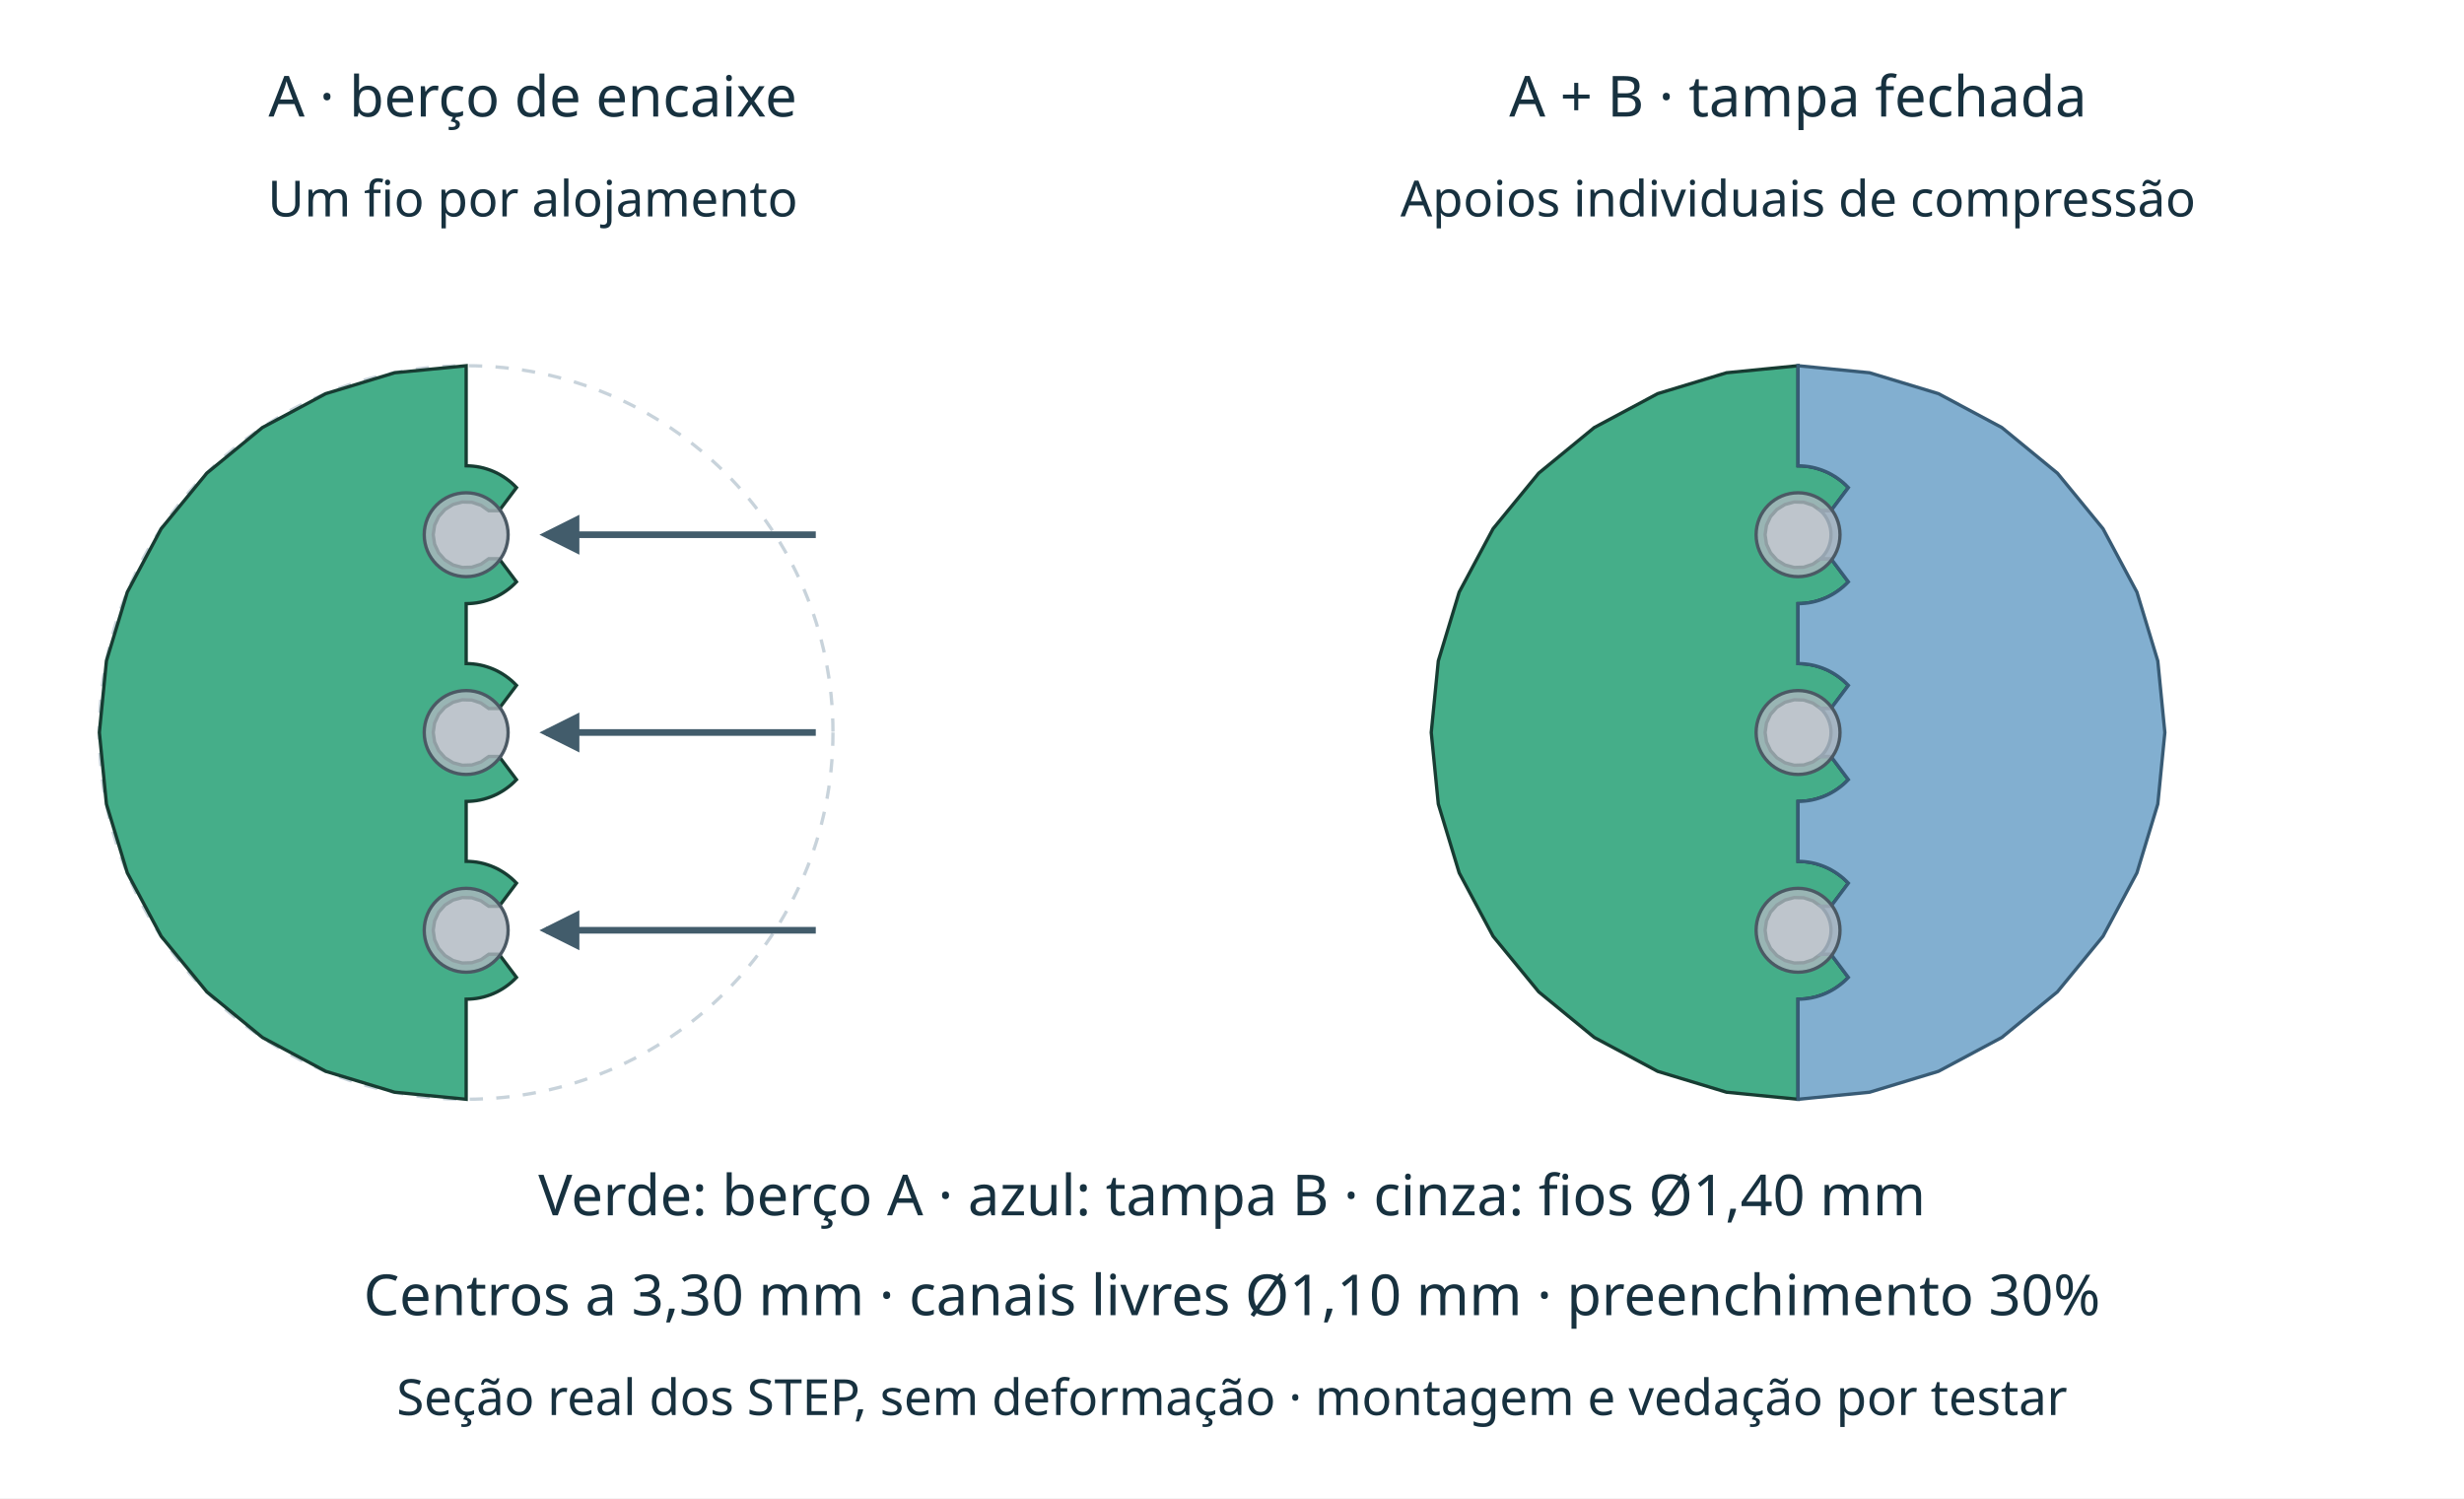
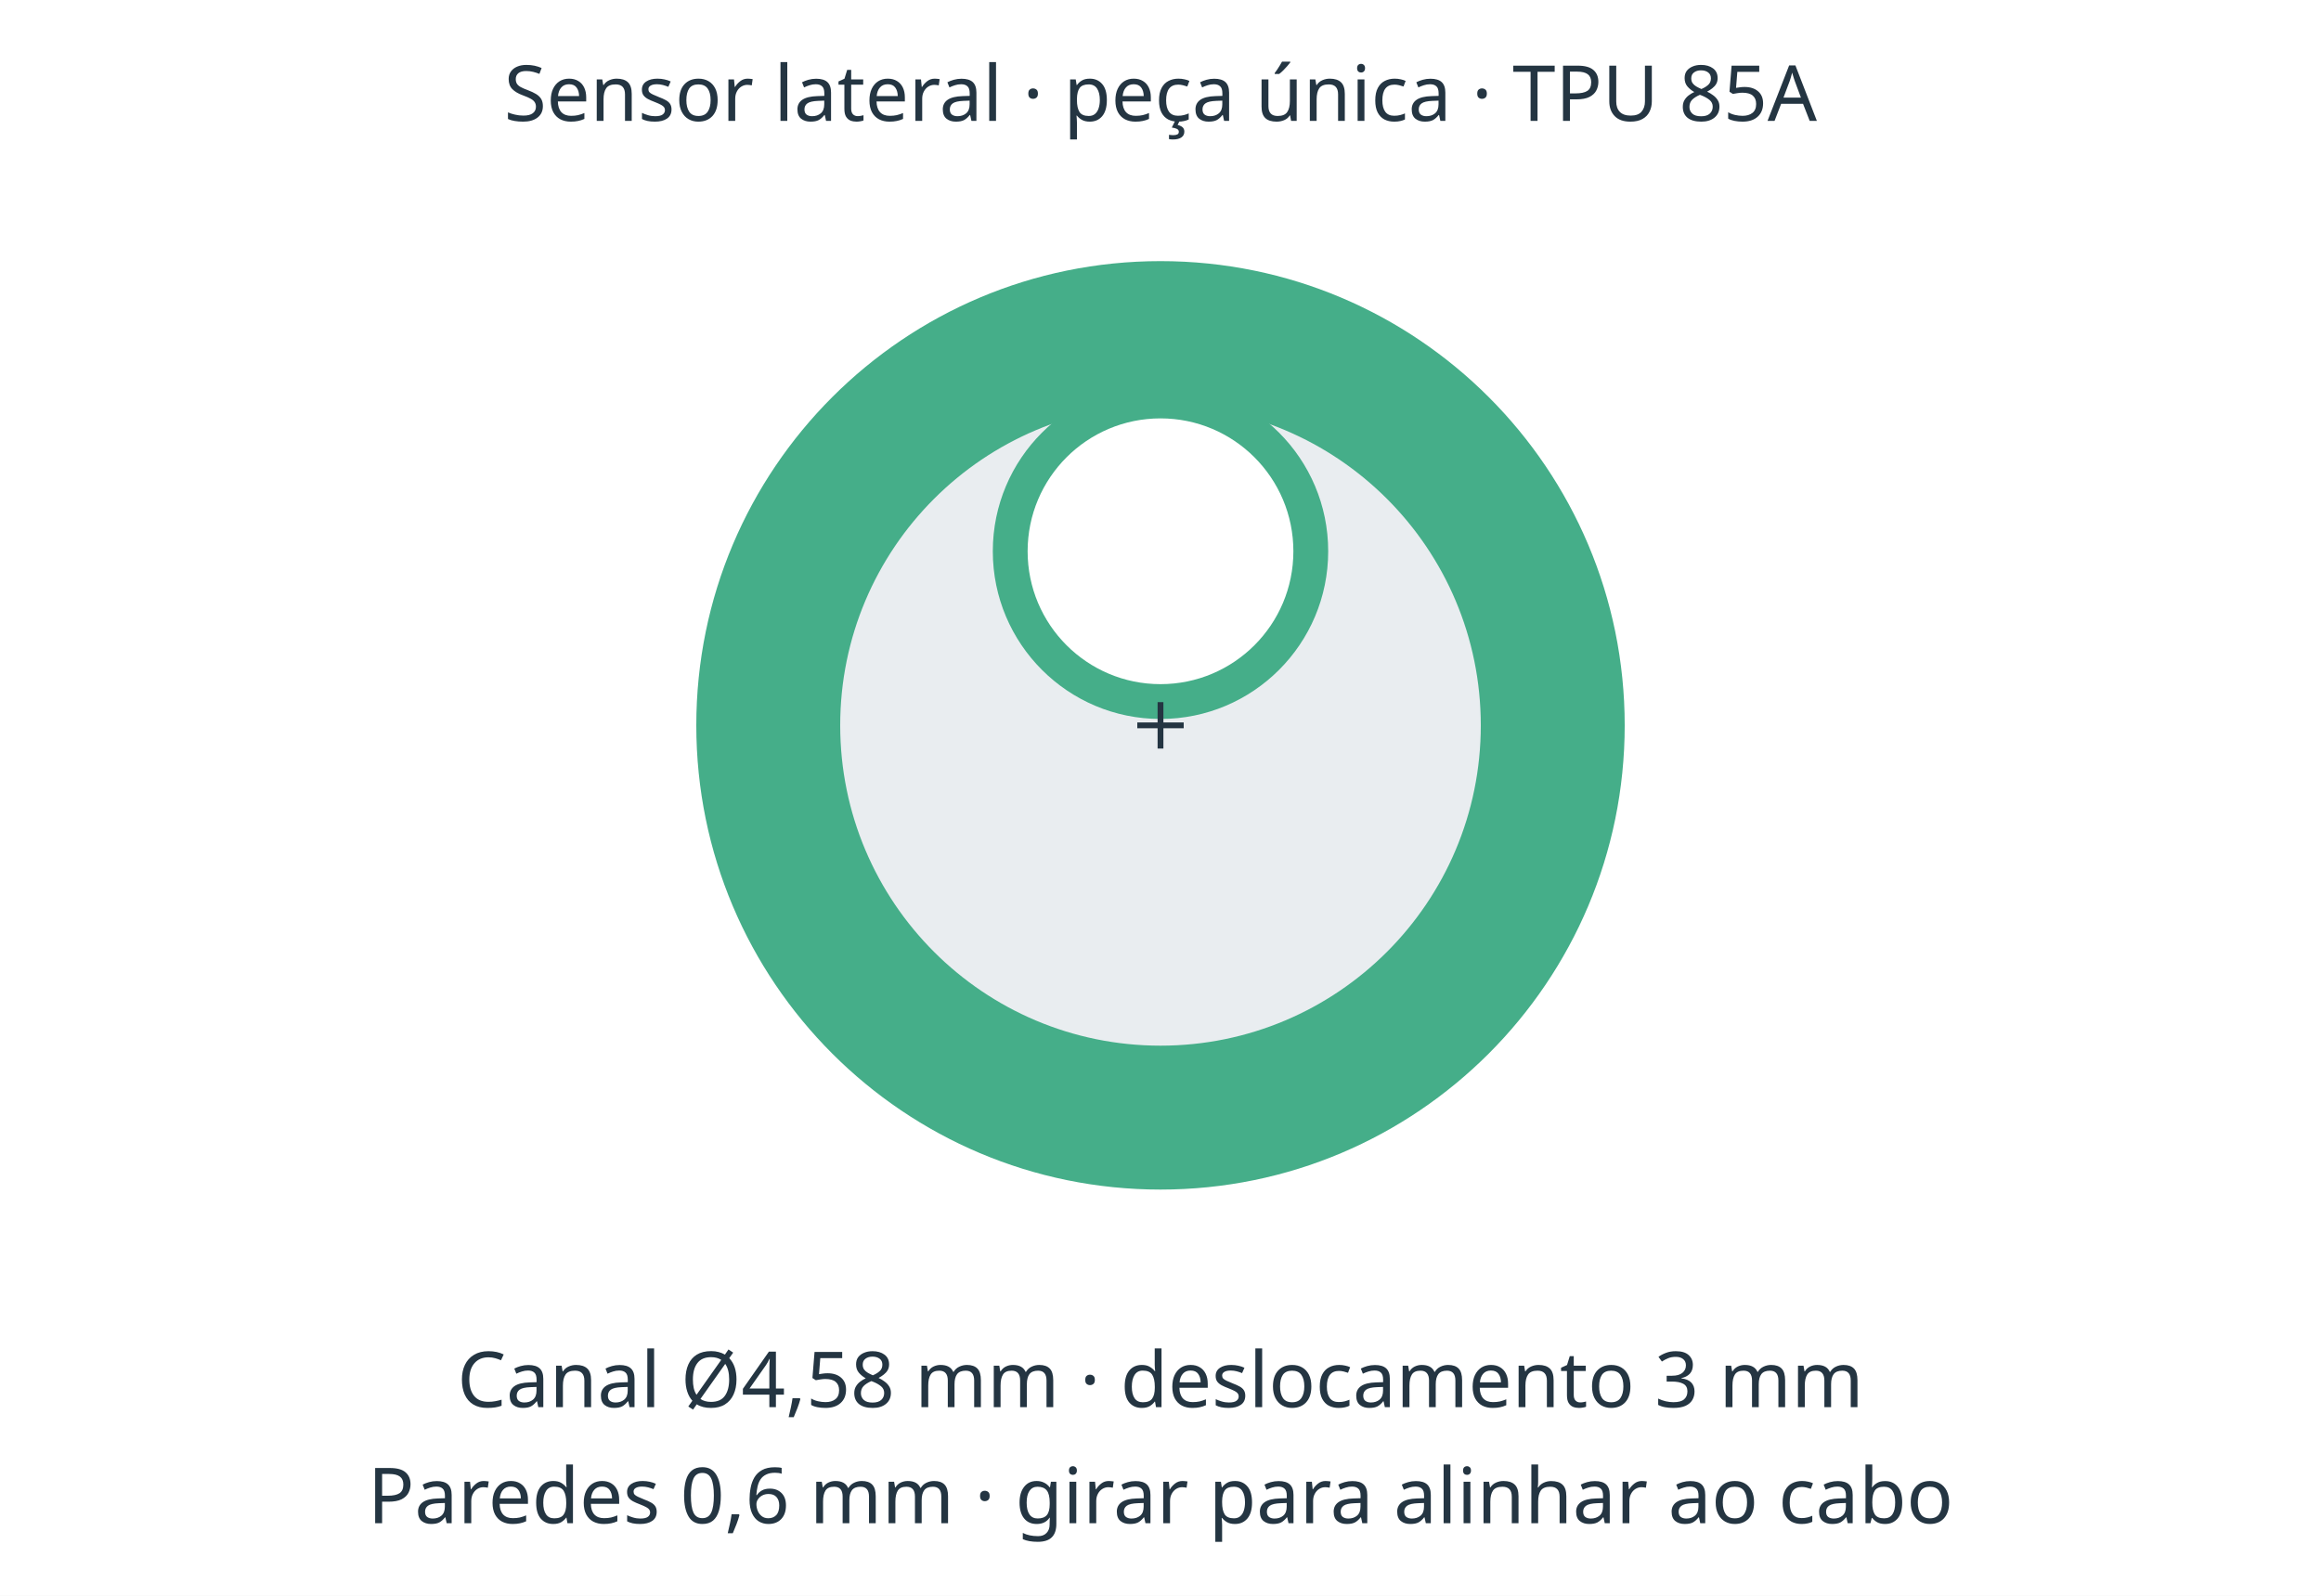
- <svg xmlns="http://www.w3.org/2000/svg" viewBox="0 0 740 450" width="740" height="450" style="width:100%;max-width:800px;height:auto" role="img" aria-label="Berço A com três labios de retencao e tampa B que comprime cada fio">
-   <rect width="740" height="450" fill="white" />
-   <defs>
-     <marker id="wire-arrow" markerWidth="6" markerHeight="6" refX="5" refY="3" orient="auto">
-       <path d="M0,0 L6,3 L0,6" fill="#425c6b" />
-     </marker>
-   </defs>
-   <g font-family="sans-serif" font-size="17" fill="#17313f" text-anchor="middle">
-     <text x="160" y="35">A · berço de encaixe</text>
-     <text x="540" y="35">A + B · tampa fechada</text>
-     <text x="160" y="65" font-size="15">Um fio por alojamento</text>
-     <text x="540" y="65" font-size="15">Apoios individuais de compressão</text>
-     <circle cx="140" cy="220" r="110.16" fill="none" stroke="#c8d3db" stroke-dasharray="4 4" />
-     <path d="M140.00,139.90 L140.00,109.84 L118.51,111.96 L97.84,118.23 L78.80,128.41 L62.11,142.11 L48.41,158.80 L38.23,177.84 L31.96,198.51 L29.84,220.00 L31.96,241.49 L38.23,262.16 L48.41,281.20 L62.11,297.89 L78.80,311.59 L97.84,321.77 L118.51,328.04 L140.00,330.16 L140.00,300.10 L141.06,300.07 L142.11,299.99 L143.16,299.86 L144.21,299.67 L145.24,299.43 L146.25,299.13 L147.25,298.79 L148.24,298.39 L149.20,297.95 L150.13,297.45 L151.04,296.91 L151.92,296.32 L152.77,295.69 L153.59,295.02 L154.37,294.30 L155.11,293.55 L149.90,286.60 L146.79,286.60 L144.44,288.25 L141.72,289.15 L138.85,289.23 L136.08,288.49 L133.64,286.98 L131.73,284.84 L130.52,282.24 L130.10,279.40 L130.52,276.56 L131.73,273.96 L133.64,271.82 L136.08,270.31 L138.85,269.57 L141.72,269.65 L144.44,270.55 L146.79,272.20 L149.90,272.20 L155.11,265.25 L154.37,264.50 L153.59,263.78 L152.77,263.11 L151.92,262.48 L151.04,261.89 L150.13,261.35 L149.20,260.85 L148.24,260.41 L147.25,260.01 L146.25,259.67 L145.24,259.37 L144.21,259.13 L143.16,258.94 L142.11,258.81 L141.06,258.73 L140.00,258.70 L140.00,240.70 L141.06,240.67 L142.11,240.59 L143.16,240.46 L144.21,240.27 L145.24,240.03 L146.25,239.73 L147.25,239.39 L148.24,238.99 L149.20,238.55 L150.13,238.05 L151.04,237.51 L151.92,236.92 L152.77,236.29 L153.59,235.62 L154.37,234.90 L155.11,234.15 L149.90,227.20 L146.79,227.20 L144.44,228.85 L141.72,229.75 L138.85,229.83 L136.08,229.09 L133.64,227.58 L131.73,225.44 L130.52,222.84 L130.10,220.00 L130.52,217.16 L131.73,214.56 L133.64,212.42 L136.08,210.91 L138.85,210.17 L141.72,210.25 L144.44,211.15 L146.79,212.80 L149.90,212.80 L155.11,205.85 L154.37,205.10 L153.59,204.38 L152.77,203.71 L151.92,203.08 L151.04,202.49 L150.13,201.95 L149.20,201.45 L148.24,201.01 L147.25,200.61 L146.25,200.27 L145.24,199.97 L144.21,199.73 L143.16,199.54 L142.11,199.41 L141.06,199.33 L140.00,199.30 L140.00,181.30 L141.06,181.27 L142.11,181.19 L143.16,181.06 L144.21,180.87 L145.24,180.63 L146.25,180.33 L147.25,179.99 L148.24,179.59 L149.20,179.15 L150.13,178.65 L151.04,178.11 L151.92,177.52 L152.77,176.89 L153.59,176.22 L154.37,175.50 L155.11,174.75 L149.90,167.80 L146.79,167.80 L144.44,169.45 L141.72,170.35 L138.85,170.43 L136.08,169.69 L133.64,168.18 L131.73,166.04 L130.52,163.44 L130.10,160.60 L130.52,157.76 L131.73,155.16 L133.64,153.02 L136.08,151.51 L138.85,150.77 L141.72,150.85 L144.44,151.75 L146.79,153.40 L149.90,153.40 L155.11,146.45 L154.37,145.70 L153.59,144.98 L152.77,144.31 L151.92,143.68 L151.04,143.09 L150.13,142.55 L149.20,142.05 L148.24,141.61 L147.25,141.21 L146.25,140.87 L145.24,140.57 L144.21,140.33 L143.16,140.14 L142.11,140.01 L141.06,139.93 Z" fill="#45ae89" fill-rule="evenodd" stroke="#173c32" />
-     <path d="M540.00,139.90 L540.00,109.84 L518.51,111.96 L497.84,118.23 L478.80,128.41 L462.11,142.11 L448.41,158.80 L438.23,177.84 L431.96,198.51 L429.84,220.00 L431.96,241.49 L438.23,262.16 L448.41,281.20 L462.11,297.89 L478.80,311.59 L497.84,321.77 L518.51,328.04 L540.00,330.16 L540.00,300.10 L541.06,300.07 L542.11,299.99 L543.16,299.86 L544.21,299.67 L545.24,299.43 L546.25,299.13 L547.25,298.79 L548.24,298.39 L549.20,297.95 L550.13,297.45 L551.04,296.91 L551.92,296.32 L552.77,295.69 L553.59,295.02 L554.37,294.30 L555.11,293.55 L549.90,286.60 L546.79,286.60 L544.44,288.25 L541.72,289.15 L538.85,289.23 L536.08,288.49 L533.64,286.98 L531.73,284.84 L530.52,282.24 L530.10,279.40 L530.52,276.56 L531.73,273.96 L533.64,271.82 L536.08,270.31 L538.85,269.57 L541.72,269.65 L544.44,270.55 L546.79,272.20 L549.90,272.20 L555.11,265.25 L554.37,264.50 L553.59,263.78 L552.77,263.11 L551.92,262.48 L551.04,261.89 L550.13,261.35 L549.20,260.85 L548.24,260.41 L547.25,260.01 L546.25,259.67 L545.24,259.37 L544.21,259.13 L543.16,258.94 L542.11,258.81 L541.06,258.73 L540.00,258.70 L540.00,240.70 L541.06,240.67 L542.11,240.59 L543.16,240.46 L544.21,240.27 L545.24,240.03 L546.25,239.73 L547.25,239.39 L548.24,238.99 L549.20,238.55 L550.13,238.05 L551.04,237.51 L551.92,236.92 L552.77,236.29 L553.59,235.62 L554.37,234.90 L555.11,234.15 L549.90,227.20 L546.79,227.20 L544.44,228.85 L541.72,229.75 L538.85,229.83 L536.08,229.09 L533.64,227.58 L531.73,225.44 L530.52,222.84 L530.10,220.00 L530.52,217.16 L531.73,214.56 L533.64,212.42 L536.08,210.91 L538.85,210.17 L541.72,210.25 L544.44,211.15 L546.79,212.80 L549.90,212.80 L555.11,205.85 L554.37,205.10 L553.59,204.38 L552.77,203.71 L551.92,203.08 L551.04,202.49 L550.13,201.95 L549.20,201.45 L548.24,201.01 L547.25,200.61 L546.25,200.27 L545.24,199.97 L544.21,199.73 L543.16,199.54 L542.11,199.41 L541.06,199.33 L540.00,199.30 L540.00,181.30 L541.06,181.27 L542.11,181.19 L543.16,181.06 L544.21,180.87 L545.24,180.63 L546.25,180.33 L547.25,179.99 L548.24,179.59 L549.20,179.15 L550.13,178.65 L551.04,178.11 L551.92,177.52 L552.77,176.89 L553.59,176.22 L554.37,175.50 L555.11,174.75 L549.90,167.80 L546.79,167.80 L544.44,169.45 L541.72,170.35 L538.85,170.43 L536.08,169.69 L533.64,168.18 L531.73,166.04 L530.52,163.44 L530.10,160.60 L530.52,157.76 L531.73,155.16 L533.64,153.02 L536.08,151.51 L538.85,150.77 L541.72,150.85 L544.44,151.75 L546.79,153.40 L549.90,153.40 L555.11,146.45 L554.37,145.70 L553.59,144.98 L552.77,144.31 L551.92,143.68 L551.04,143.09 L550.13,142.55 L549.20,142.05 L548.24,141.61 L547.25,141.21 L546.25,140.87 L545.24,140.57 L544.21,140.33 L543.16,140.14 L542.11,140.01 L541.06,139.93 Z" fill="#45ae89" fill-rule="evenodd" stroke="#173c32" />
-     <path d="M540.00,330.16 L561.49,328.04 L582.16,321.77 L601.20,311.59 L617.89,297.89 L631.59,281.20 L641.77,262.16 L648.04,241.49 L650.16,220.00 L648.04,198.51 L641.77,177.84 L631.59,158.80 L617.89,142.11 L601.20,128.41 L582.16,118.23 L561.49,111.96 L540.00,109.84 L540.00,139.90 L541.06,139.93 L542.11,140.01 L543.16,140.14 L544.21,140.33 L545.24,140.57 L546.25,140.87 L547.25,141.21 L548.24,141.61 L549.20,142.05 L550.13,142.55 L551.04,143.09 L551.92,143.68 L552.77,144.31 L553.59,144.98 L554.37,145.70 L555.11,146.45 L549.90,153.40 L546.79,153.40 L547.49,154.13 L548.11,154.92 L548.65,155.78 L549.09,156.68 L549.44,157.62 L549.70,158.60 L549.85,159.59 L549.90,160.60 L549.85,161.61 L549.70,162.60 L549.44,163.58 L549.09,164.52 L548.65,165.42 L548.11,166.28 L547.49,167.07 L546.79,167.80 L549.90,167.80 L555.11,174.75 L554.37,175.50 L553.59,176.22 L552.77,176.89 L551.92,177.52 L551.04,178.11 L550.13,178.65 L549.20,179.15 L548.24,179.59 L547.25,179.99 L546.25,180.33 L545.24,180.63 L544.21,180.87 L543.16,181.06 L542.11,181.19 L541.06,181.27 L540.00,181.30 L540.00,199.30 L541.06,199.33 L542.11,199.41 L543.16,199.54 L544.21,199.73 L545.24,199.97 L546.25,200.27 L547.25,200.61 L548.24,201.01 L549.20,201.45 L550.13,201.95 L551.04,202.49 L551.92,203.08 L552.77,203.71 L553.59,204.38 L554.37,205.10 L555.11,205.85 L549.90,212.80 L546.79,212.80 L547.49,213.53 L548.11,214.32 L548.65,215.18 L549.09,216.08 L549.44,217.02 L549.70,218.00 L549.85,218.99 L549.90,220.00 L549.85,221.01 L549.70,222.00 L549.44,222.98 L549.09,223.92 L548.65,224.82 L548.11,225.68 L547.49,226.47 L546.79,227.20 L549.90,227.20 L555.11,234.15 L554.37,234.90 L553.59,235.62 L552.77,236.29 L551.92,236.92 L551.04,237.51 L550.13,238.05 L549.20,238.55 L548.24,238.99 L547.25,239.39 L546.25,239.73 L545.24,240.03 L544.21,240.27 L543.16,240.46 L542.11,240.59 L541.06,240.67 L540.00,240.70 L540.00,258.70 L541.06,258.73 L542.11,258.81 L543.16,258.94 L544.21,259.13 L545.24,259.37 L546.25,259.67 L547.25,260.01 L548.24,260.41 L549.20,260.85 L550.13,261.35 L551.04,261.89 L551.92,262.48 L552.77,263.11 L553.59,263.78 L554.37,264.50 L555.11,265.25 L549.90,272.20 L546.79,272.20 L547.49,272.93 L548.11,273.72 L548.65,274.58 L549.09,275.48 L549.44,276.42 L549.70,277.40 L549.85,278.39 L549.90,279.40 L549.85,280.41 L549.70,281.40 L549.44,282.38 L549.09,283.32 L548.65,284.22 L548.11,285.08 L547.49,285.87 L546.79,286.60 L549.90,286.60 L555.11,293.55 L554.37,294.30 L553.59,295.02 L552.77,295.69 L551.92,296.32 L551.04,296.91 L550.13,297.45 L549.20,297.95 L548.24,298.39 L547.25,298.79 L546.25,299.13 L545.24,299.43 L544.21,299.67 L543.16,299.86 L542.11,299.99 L541.06,300.07 L540.00,300.10 Z" fill="#82afd0" fill-rule="evenodd" stroke="#385b75" />
-     <circle cx="140" cy="279.4" r="12.6" fill="#aeb7bf" fill-opacity=".8" stroke="#4b5964" />
-     <circle cx="140" cy="220.0" r="12.6" fill="#aeb7bf" fill-opacity=".8" stroke="#4b5964" />
-     <circle cx="140" cy="160.6" r="12.6" fill="#aeb7bf" fill-opacity=".8" stroke="#4b5964" />
-     <circle cx="540" cy="279.4" r="12.6" fill="#aeb7bf" fill-opacity=".8" stroke="#4b5964" />
-     <circle cx="540" cy="220.0" r="12.6" fill="#aeb7bf" fill-opacity=".8" stroke="#4b5964" />
-     <circle cx="540" cy="160.6" r="12.6" fill="#aeb7bf" fill-opacity=".8" stroke="#4b5964" />
-     <path d="M245,279.4 H164" stroke="#425c6b" stroke-width="2" marker-end="url(#wire-arrow)" />
-     <path d="M245,220.0 H164" stroke="#425c6b" stroke-width="2" marker-end="url(#wire-arrow)" />
-     <path d="M245,160.6 H164" stroke="#425c6b" stroke-width="2" marker-end="url(#wire-arrow)" />
-     <text x="370" y="365">Verde: berço A · azul: tampa B · cinza: fios Ø1,40 mm</text>
-     <text x="370" y="395">Centros a 3,30 mm · canais livres Ø1,10 mm · preenchimento 30%</text>
-     <text x="370" y="425" font-size="15">Seção real dos STEP, sem deformação · montagem e vedação por testar</text>
+ <svg xmlns="http://www.w3.org/2000/svg" viewBox="0 0 480 330" style="width:100%;max-width:600px" role="img" aria-label="Peça única oca do sensor, canal excêntrico">
+   <rect width="480" height="330" fill="#fff" />
+   <g fill="#243542" font-family="sans-serif" font-size="16" text-anchor="middle">
+     <text x="240" y="25">Sensor lateral · peça única · TPU 85A</text>
+     <text x="240" y="291">Canal Ø4,58 mm · deslocamento 3 mm</text>
+     <text x="240" y="315">Paredes 0,6 mm · girar para alinhar ao cabo</text>
+   </g>
+   <g transform="translate(240 150) scale(12)">
+     <circle r="8" fill="#45ae89" />
+     <circle r="5.52" fill="#e9edf0" />
+     <circle cy="-3" r="2.89" fill="#45ae89" />
+     <circle cy="-3" r="2.29" fill="#fff" />
+     <path d="M-.4 0H.4M0 -.4V.4" stroke="#243542" stroke-width=".1" />
  </g>
</svg>
